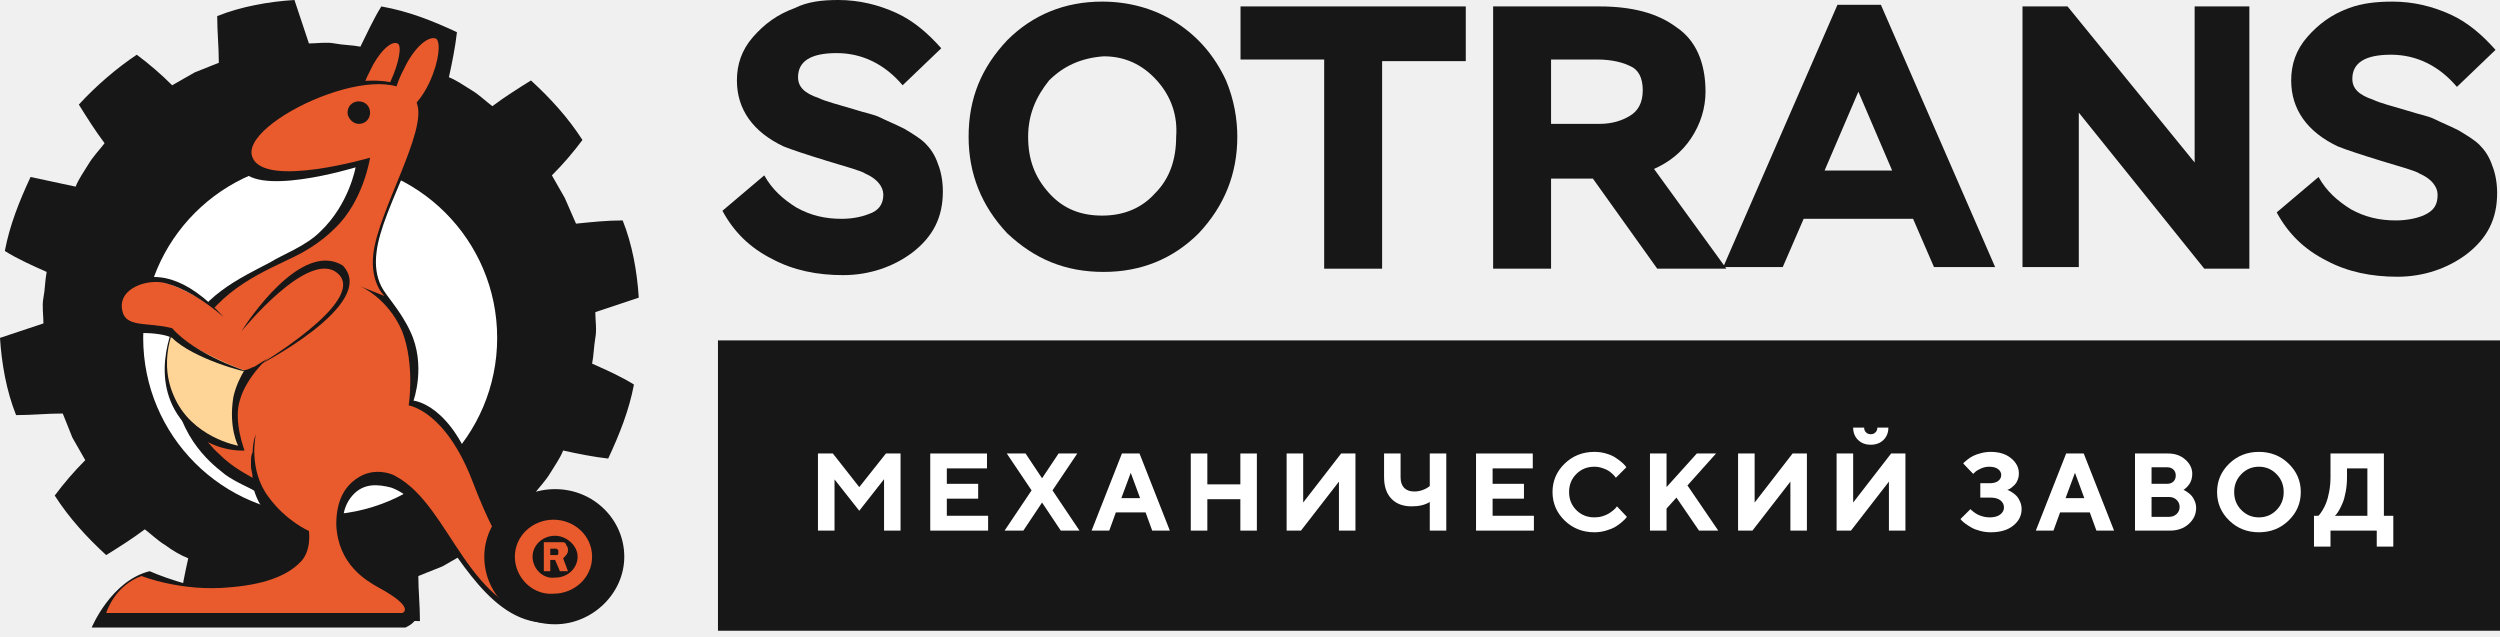
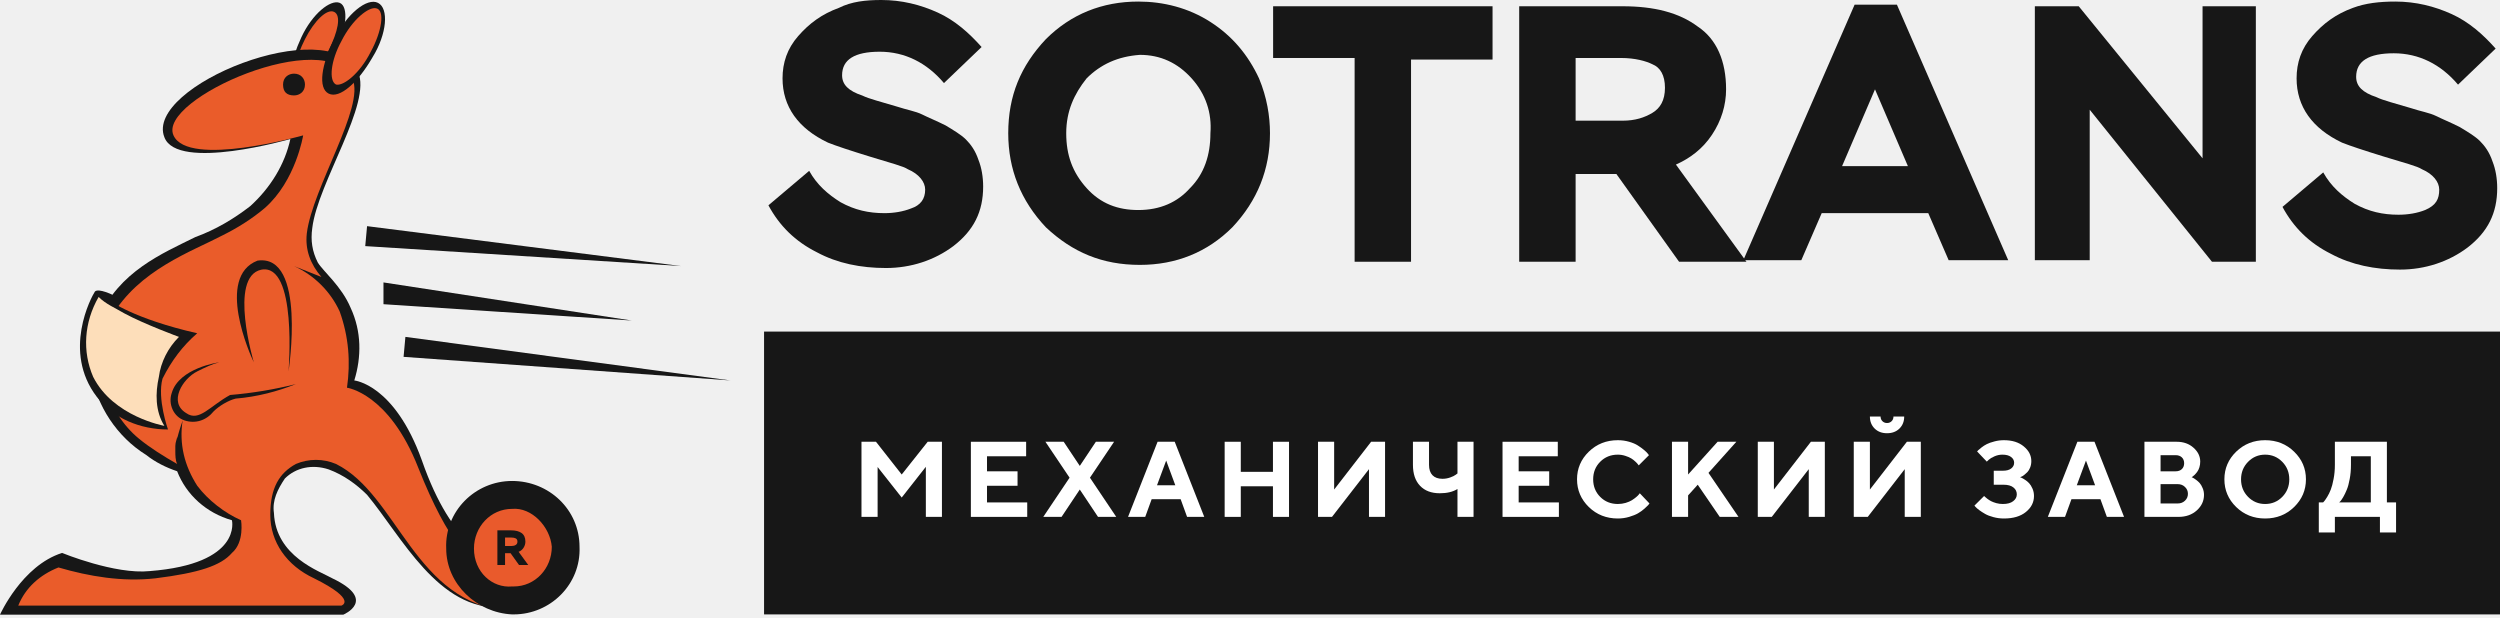
- <svg xmlns="http://www.w3.org/2000/svg" width="267" height="68" viewBox="0 0 267 68" fill="none">
-   <path d="M94.339 20.793C94.339 19.933 93.652 19.074 92.449 18.559C91.934 18.215 90.559 17.871 88.325 17.184C86.091 16.497 84.545 15.981 83.685 15.637C80.421 14.091 78.702 11.685 78.702 8.592C78.702 6.874 79.218 5.327 80.421 3.952C81.623 2.578 82.998 1.547 84.888 0.859C86.263 0.172 87.809 0 89.528 0C91.762 0 93.824 0.516 95.714 1.375C97.604 2.234 99.151 3.609 100.526 5.155L96.401 9.107C94.511 6.874 92.106 5.671 89.356 5.671C86.607 5.671 85.232 6.53 85.232 8.248C85.232 9.279 85.919 9.967 87.466 10.482C88.153 10.826 89.528 11.169 91.246 11.685C92.277 12.029 93.308 12.201 93.996 12.544C94.683 12.888 95.542 13.232 96.573 13.747C97.433 14.263 98.292 14.778 98.807 15.294C99.323 15.809 99.838 16.497 100.182 17.528C100.526 18.387 100.697 19.418 100.697 20.449C100.697 23.198 99.666 25.26 97.433 26.979C95.371 28.525 92.793 29.384 90.043 29.384C87.294 29.384 84.716 28.869 82.483 27.666C80.077 26.463 78.358 24.745 77.156 22.511L81.623 18.73C82.483 20.277 83.685 21.308 85.06 22.167C86.607 23.026 88.153 23.37 89.872 23.37C90.903 23.37 91.934 23.198 92.793 22.855C93.824 22.511 94.339 21.824 94.339 20.793Z" fill="#171717" />
-   <path d="M103.447 14.606C103.447 10.482 104.822 7.217 107.571 4.296C110.321 1.547 113.757 0.172 117.71 0.172C120.459 0.172 123.209 0.859 125.614 2.406C128.02 3.952 129.738 6.014 130.941 8.592C131.801 10.654 132.144 12.716 132.144 14.606C132.144 18.559 130.769 21.995 128.02 24.917C125.271 27.666 121.834 29.041 117.882 29.041C113.757 29.041 110.492 27.666 107.571 24.917C104.822 21.995 103.447 18.559 103.447 14.606ZM112.039 8.592C110.664 10.31 109.805 12.201 109.805 14.606C109.805 17.012 110.492 18.902 112.039 20.621C113.586 22.339 115.476 23.026 117.71 23.026C120.115 23.026 122.006 22.167 123.38 20.621C124.927 19.074 125.614 17.012 125.614 14.606C125.786 12.372 125.099 10.31 123.552 8.592C122.006 6.874 120.115 6.014 117.882 6.014C115.476 6.186 113.586 7.045 112.039 8.592Z" fill="#171717" />
-   <path d="M141.423 6.357H132.488V0.686H156.545V6.529H147.61V28.696H141.423V6.357Z" fill="#171717" />
-   <path d="M165.653 19.073V28.696H159.466V0.686H170.808C174.245 0.686 176.994 1.373 179.056 2.92C181.118 4.295 182.149 6.7 182.149 9.793C182.149 11.512 181.634 13.23 180.603 14.777C179.572 16.323 178.197 17.354 176.65 18.042L184.383 28.696H176.994L170.12 19.073H165.653ZM170.636 6.357H165.653V13.23H170.808C172.182 13.23 173.214 12.887 174.073 12.371C174.932 11.856 175.447 10.996 175.447 9.622C175.447 8.247 174.932 7.388 174.073 7.044C173.385 6.7 172.182 6.357 170.636 6.357Z" fill="#171717" />
-   <path d="M190.397 28.524H184.039L196.24 0.515H200.88L213.08 28.524H206.55L204.316 23.369H192.631L190.397 28.524ZM202.082 18.214L198.474 9.794L194.865 18.214H202.082Z" fill="#171717" />
-   <path d="M240.231 0.686V28.696H235.419L222.016 12.027V28.524H216.002V0.686H220.813L234.388 17.354V0.686H240.231Z" fill="#171717" />
-   <path d="M260.336 20.793C260.336 19.933 259.649 19.074 258.446 18.559C257.931 18.215 256.556 17.871 254.322 17.184C252.088 16.497 250.541 15.981 249.682 15.637C246.417 14.091 244.699 11.685 244.699 8.592C244.699 6.874 245.214 5.327 246.417 3.952C247.62 2.578 248.995 1.547 250.885 0.859C252.26 0.344 253.806 0.172 255.525 0.172C257.759 0.172 259.821 0.687 261.711 1.547C263.601 2.406 265.148 3.78 266.522 5.327L262.398 9.279C260.508 7.045 258.102 5.843 255.353 5.843C252.603 5.843 251.229 6.702 251.229 8.42C251.229 9.451 251.916 10.139 253.463 10.654C254.15 10.998 255.525 11.341 257.243 11.857C258.274 12.201 259.305 12.372 259.993 12.716C260.68 13.06 261.539 13.403 262.57 13.919C263.429 14.434 264.289 14.95 264.804 15.466C265.32 15.981 265.835 16.668 266.179 17.7C266.522 18.559 266.694 19.59 266.694 20.621C266.694 23.37 265.663 25.432 263.429 27.151C261.367 28.697 258.79 29.556 256.04 29.556C253.291 29.556 250.713 29.041 248.479 27.838C246.074 26.635 244.355 24.917 243.152 22.683L247.62 18.902C248.479 20.449 249.682 21.48 251.057 22.339C252.603 23.198 254.15 23.542 255.868 23.542C256.899 23.542 257.931 23.37 258.79 23.026C259.993 22.511 260.336 21.824 260.336 20.793Z" fill="#171717" />
-   <path d="M60.316 21.136L58.941 18.73C60.144 17.528 61.175 16.325 62.206 14.95C60.659 12.544 58.769 10.482 56.707 8.592C55.332 9.451 53.958 10.31 52.583 11.341C51.895 10.826 51.208 10.139 50.349 9.623C49.49 9.107 48.802 8.592 47.943 8.248C48.287 6.702 48.63 4.983 48.802 3.437C46.225 2.234 43.647 1.203 40.726 0.687C39.867 2.062 39.179 3.609 38.492 4.983C37.633 4.811 36.602 4.811 35.742 4.64C34.883 4.468 33.852 4.64 32.993 4.64C32.478 3.093 31.962 1.547 31.447 0C28.697 0.172 25.776 0.687 23.198 1.718C23.198 3.437 23.37 4.983 23.37 6.702L20.793 7.733L18.387 9.107C17.184 7.905 15.981 6.874 14.606 5.843C12.544 7.217 10.31 9.107 8.42 11.169C9.279 12.544 10.139 13.919 11.169 15.294C10.654 15.981 9.967 16.668 9.451 17.528C8.936 18.387 8.42 19.074 8.076 19.933C6.53 19.59 4.811 19.246 3.265 18.902C2.062 21.48 1.031 24.058 0.516 26.807C1.89 27.666 3.437 28.353 4.983 29.041C4.811 29.9 4.811 30.931 4.64 31.79C4.468 32.649 4.64 33.681 4.64 34.54C3.093 35.055 1.547 35.571 0 36.086C0.172 38.836 0.687 41.757 1.718 44.334C3.437 44.334 4.983 44.163 6.702 44.163L7.733 46.74L9.107 49.146C7.905 50.349 6.874 51.552 5.843 52.926C7.389 55.332 9.279 57.394 11.341 59.285C12.716 58.425 14.091 57.566 15.466 56.535C16.153 57.051 16.84 57.738 17.699 58.253C18.387 58.769 19.246 59.285 20.105 59.628C19.762 61.175 19.418 62.721 19.246 64.44C21.824 65.642 24.573 64.783 27.322 65.299C28.182 63.924 28.697 64.268 29.384 62.893C30.244 63.065 31.275 63.065 32.134 63.237C32.993 63.409 34.024 63.237 34.883 63.237C35.399 64.783 35.914 64.783 36.602 66.33C39.351 66.158 41.929 66.33 44.85 66.33C44.85 64.612 44.678 63.065 44.678 61.518L47.256 60.487L49.661 59.113C50.864 60.316 52.067 61.346 53.442 62.378C55.848 60.831 57.91 58.941 59.8 56.879C58.941 55.504 58.082 54.129 57.051 52.755C57.566 52.067 58.253 51.38 58.769 50.521C59.285 49.661 59.8 48.974 60.144 48.115C61.69 48.459 63.409 48.802 64.955 48.974C66.158 46.397 67.189 43.819 67.705 41.069C66.33 40.21 64.783 39.523 63.237 38.836C63.409 37.976 63.409 37.117 63.58 36.086C63.752 35.227 63.58 34.196 63.58 33.337C65.127 32.821 66.674 32.306 68.22 31.79C68.048 29.041 67.533 26.119 66.502 23.542C64.783 23.542 63.237 23.714 61.518 23.886L60.316 21.136Z" fill="#171717" />
-   <path fill-rule="evenodd" clip-rule="evenodd" d="M25.948 40.897C25.948 40.897 39.351 35.398 36.43 31.962C33.68 28.697 24.916 36.773 24.916 36.773C25.604 35.914 32.993 27.666 37.117 31.102C40.726 35.914 25.948 40.897 25.948 40.897Z" fill="#171717" />
-   <path d="M34.196 54.989C44.635 54.989 53.098 46.526 53.098 36.086C53.098 25.647 44.635 17.184 34.196 17.184C23.756 17.184 15.293 25.647 15.293 36.086C15.293 46.526 23.756 54.989 34.196 54.989Z" fill="white" />
-   <path fill-rule="evenodd" clip-rule="evenodd" d="M42.272 8.764C41.069 10.998 39.351 12.716 38.492 12.201C37.632 11.857 37.976 9.623 39.007 7.217C40.21 4.812 41.757 3.265 42.788 3.609C43.647 4.124 43.475 6.358 42.272 8.764Z" fill="#171717" />
-   <path fill-rule="evenodd" clip-rule="evenodd" d="M41.757 8.592C40.898 10.482 39.523 11.685 39.007 11.513C38.32 11.169 38.492 9.451 39.523 7.561C40.382 5.67 41.757 4.296 42.444 4.639C42.96 4.811 42.616 6.701 41.757 8.592Z" fill="#E95A2C" />
-   <path fill-rule="evenodd" clip-rule="evenodd" d="M62.893 62.205C62.893 62.205 60.487 62.549 59.113 61.862C57.738 61.346 53.958 60.315 50.864 51.036C48.287 43.131 44.163 42.788 44.163 42.788C44.163 42.788 45.537 39.007 43.819 35.398C42.788 33.164 41.241 31.618 40.726 30.587C40.21 29.556 40.039 28.353 40.21 26.978C40.726 22.167 46.225 14.09 44.678 10.825C41.585 4.811 23.714 12.372 25.604 17.699C26.807 21.308 37.977 17.871 37.977 17.871C37.977 17.871 37.289 21.823 34.196 24.744C32.65 26.291 30.244 27.15 28.869 28.009C25.604 29.728 21.308 31.618 19.418 36.429C18.73 38.148 18.387 40.21 18.73 42.1C19.418 47.599 23.714 50.348 24.058 50.692C25.26 51.551 26.635 52.067 27.151 52.41C28.354 56.363 32.478 57.566 32.478 57.566C32.478 57.566 33.681 62.033 24.401 62.893C20.964 63.236 15.981 61.002 15.981 61.002C11.857 62.033 9.795 67.017 9.795 67.017H43.303C43.303 67.017 46.74 65.642 42.273 63.236C41.07 62.549 36.602 61.002 36.602 56.535C36.602 56.019 36.43 54.301 37.633 52.926C38.836 51.551 40.382 51.723 41.757 52.067C43.303 52.582 45.022 54.301 45.537 54.816C48.974 59.284 52.583 66.845 58.769 66.501C64.44 66.158 62.893 62.205 62.893 62.205Z" fill="#171717" />
-   <path fill-rule="evenodd" clip-rule="evenodd" d="M62.034 60.831C62.034 60.831 58.425 62.377 57.222 61.862C55.848 61.346 53.614 59.628 50.521 51.552C47.599 43.819 43.647 43.303 43.647 43.303C43.647 43.303 44.334 39.007 42.96 35.399C41.413 31.79 38.492 30.587 38.492 30.587L41.069 31.618C41.069 31.618 39.523 30.244 39.867 27.151C40.382 22.511 45.709 13.919 44.506 10.998C42.1 5.327 25.26 13.06 26.979 16.84C28.353 20.105 39.523 16.84 39.523 16.84C39.523 16.84 38.836 21.48 35.742 24.401C34.711 25.432 33.337 26.463 31.618 27.322C28.525 28.869 23.37 30.759 20.793 35.914C18.558 40.382 20.449 45.881 23.37 48.459C24.917 50.005 26.463 50.692 26.979 51.036C26.979 50.521 26.807 50.177 26.807 49.833V49.318C26.807 48.974 26.807 48.63 26.979 48.287V48.459C26.979 47.084 27.322 46.397 27.322 46.397C27.322 46.397 26.463 50.177 28.697 53.098C30.587 55.676 32.993 56.707 32.993 56.707C32.993 56.707 33.337 58.941 31.962 60.144C30.931 61.175 28.869 62.377 24.573 62.721C19.418 63.237 15.122 61.518 15.122 61.518C12.2 62.549 11.341 65.471 11.341 65.471H42.96C42.96 65.471 44.506 64.955 40.382 62.721C39.179 62.034 36.086 60.315 35.914 56.019C35.914 53.27 36.945 51.724 38.492 50.864C40.038 50.005 41.757 50.521 42.272 50.864C48.287 54.129 49.833 65.471 59.113 66.158C65.814 66.674 62.034 60.831 62.034 60.831Z" fill="#E95A2C" />
-   <path fill-rule="evenodd" clip-rule="evenodd" d="M51.723 59.456C51.723 55.504 55.16 52.239 59.284 52.239C63.408 52.239 66.673 55.504 66.673 59.456C66.673 63.408 63.237 66.673 59.284 66.673C55.16 66.673 51.723 63.58 51.723 59.456Z" fill="#171717" />
-   <path fill-rule="evenodd" clip-rule="evenodd" d="M54.988 59.456C54.988 57.222 56.879 55.504 59.112 55.504C61.346 55.504 63.237 57.222 63.237 59.456C63.237 61.69 61.346 63.408 59.112 63.408C56.879 63.58 54.988 61.69 54.988 59.456Z" fill="#E95A2C" />
-   <path fill-rule="evenodd" clip-rule="evenodd" d="M56.879 59.456C56.879 58.253 57.91 57.222 59.284 57.222C60.487 57.222 61.69 58.253 61.69 59.456C61.69 60.659 60.659 61.69 59.284 61.69C57.91 61.862 56.879 60.659 56.879 59.456Z" fill="#171717" />
-   <path fill-rule="evenodd" clip-rule="evenodd" d="M37.117 12.029C37.117 11.341 37.633 10.826 38.32 10.826C39.007 10.826 39.523 11.341 39.523 12.029C39.523 12.716 39.007 13.231 38.32 13.231C37.633 13.231 37.117 12.544 37.117 12.029Z" fill="#171717" />
-   <path fill-rule="evenodd" clip-rule="evenodd" d="M45.881 8.763C44.85 10.997 43.304 12.372 42.444 12.028C41.757 11.685 41.929 9.623 43.132 7.389C44.163 5.155 45.709 3.78 46.569 4.124C47.084 4.467 46.912 6.529 45.881 8.763Z" fill="#E95A2C" />
-   <path fill-rule="evenodd" clip-rule="evenodd" d="M28.869 37.977C22.683 36.43 20.449 34.54 20.449 34.54L20.793 34.025C20.793 34.025 19.418 33.165 19.074 33.681C18.731 34.196 15.809 40.039 19.246 44.678C21.995 48.459 26.12 48.115 26.12 48.115C26.12 48.115 24.917 45.022 25.604 42.788C26.291 40.211 28.869 37.977 28.869 37.977Z" fill="#171717" />
-   <path fill-rule="evenodd" clip-rule="evenodd" d="M26.979 38.32C26.979 38.32 25.432 40.038 24.916 42.444C24.401 45.709 25.432 47.599 25.432 47.599C25.432 47.599 20.449 46.74 18.558 42.272C16.668 37.976 19.074 34.024 19.074 34.024C19.074 34.024 19.933 34.883 21.48 35.742C23.542 36.945 26.979 38.32 26.979 38.32Z" fill="#FFD497" />
-   <path fill-rule="evenodd" clip-rule="evenodd" d="M36.086 31.961C34.196 34.539 30.759 36.945 27.151 39.179C26.979 39.179 26.463 39.522 26.119 39.522C25.088 39.35 18.558 36.257 18.215 35.226C17.699 35.226 14.606 34.711 14.606 34.539C11.513 34.023 12.544 30.93 14.434 30.243C15.294 29.899 16.325 29.727 17.356 30.071C19.418 30.759 22.855 32.305 25.776 35.57C27.666 32.649 30.244 30.243 33.852 28.696C36.43 28.009 37.117 30.587 36.086 31.961Z" fill="#E95A2C" />
-   <path fill-rule="evenodd" clip-rule="evenodd" d="M27.322 39.178C27.322 39.178 39.351 32.133 36.086 29.212C32.993 26.462 25.776 35.398 25.776 35.398C26.291 34.539 32.134 25.603 36.602 28.352C40.554 32.477 27.322 39.178 27.322 39.178Z" fill="#171717" />
-   <path fill-rule="evenodd" clip-rule="evenodd" d="M26.463 39.694C26.463 39.694 20.964 37.976 18.387 35.054C15.809 34.367 13.403 35.054 13.06 33.164C12.544 30.758 15.809 29.727 17.699 30.243C19.589 30.758 21.651 31.961 23.885 33.852C19.933 29.555 16.496 28.696 13.403 30.415C11.857 31.274 11.685 32.821 12.028 34.023C12.544 34.711 13.575 35.57 15.293 35.57C16.496 35.57 17.699 35.742 18.387 36.085C20.62 38.319 26.463 39.866 26.463 39.694Z" fill="#171717" />
-   <path d="M58.768 59.8V61.003H58.081V57.91H59.456C59.628 57.91 59.971 57.91 60.143 57.91C60.315 57.91 60.487 58.081 60.487 58.253C60.659 58.425 60.659 58.597 60.659 58.769C60.659 59.112 60.487 59.284 60.143 59.628L60.659 61.003H59.799L59.284 59.8H58.768ZM58.768 58.597V59.284H59.112C59.284 59.284 59.284 59.284 59.456 59.284C59.456 59.284 59.628 59.284 59.628 59.112V58.941V58.769L59.456 58.597C59.456 58.597 59.284 58.597 59.112 58.597H58.768Z" fill="#E95A2C" />
-   <rect x="76.678" y="36.355" width="190.322" height="31.008" fill="#171717" />
-   <path d="M91.769 52.023L94.617 48.433H96.179V56.669H94.416V51.178L91.769 54.549L89.127 51.201V56.669H87.358V48.433H88.949L91.769 52.023Z" fill="white" />
-   <path d="M101.12 55.084H105.53V56.669H99.351V48.433H105.41V50.024H101.12V51.672H104.468V53.257H101.12V55.084Z" fill="white" />
-   <path d="M111.292 53.671L109.294 56.669H107.29L110.172 52.373L107.525 48.433H109.529L111.292 51.081L113.055 48.433H115.054L112.406 52.373L115.289 56.669H113.291L111.292 53.671Z" fill="white" />
-   <path d="M121.763 53.2L120.764 50.495L119.759 53.2H121.763ZM122.349 54.727H119.173L118.467 56.669H116.583L119.822 48.433H121.7L124.939 56.669H123.056L122.349 54.727Z" fill="white" />
-   <path d="M134.233 48.433V56.669H132.47V53.315H128.944V56.669H127.175V48.433H128.944V51.73H132.47V48.433H134.233Z" fill="white" />
-   <path d="M144.762 56.669H142.999V51.437L138.944 56.669H137.411V48.433H139.18V53.671L143.234 48.433H144.762V56.669Z" fill="white" />
-   <path d="M149.582 48.433V50.966C149.582 51.46 149.708 51.839 149.961 52.103C150.217 52.363 150.581 52.493 151.052 52.493C151.343 52.493 151.624 52.446 151.896 52.35C152.172 52.25 152.373 52.153 152.499 52.057L152.7 51.908V48.433H154.463V56.669H152.7V53.613C152.191 53.927 151.544 54.082 150.759 54.078C149.84 54.078 149.12 53.807 148.6 53.263C148.079 52.719 147.819 51.954 147.819 50.966V48.433H149.582Z" fill="white" />
-   <path d="M159.41 55.084H163.82V56.669H157.641V48.433H163.7V50.024H159.41V51.672H162.758V53.257H159.41V55.084Z" fill="white" />
-   <path d="M170.283 48.261C170.716 48.261 171.127 48.318 171.518 48.433C171.908 48.544 172.228 48.68 172.477 48.841C172.729 49.002 172.951 49.163 173.143 49.323C173.338 49.484 173.478 49.62 173.562 49.731L173.694 49.903L172.574 51.023C172.551 50.993 172.519 50.95 172.477 50.897C172.438 50.84 172.348 50.744 172.207 50.61C172.069 50.476 171.918 50.359 171.753 50.26C171.588 50.156 171.372 50.062 171.104 49.978C170.836 49.89 170.562 49.846 170.283 49.846C169.513 49.846 168.87 50.104 168.353 50.621C167.836 51.138 167.578 51.781 167.578 52.551C167.578 53.32 167.836 53.964 168.353 54.48C168.87 54.997 169.513 55.256 170.283 55.256C170.582 55.256 170.867 55.216 171.139 55.135C171.414 55.051 171.642 54.953 171.822 54.842C172.002 54.727 172.161 54.613 172.299 54.498C172.437 54.383 172.536 54.283 172.597 54.199L172.689 54.078L173.752 55.198C173.721 55.244 173.673 55.306 173.608 55.382C173.547 55.455 173.407 55.587 173.189 55.778C172.974 55.966 172.743 56.133 172.494 56.278C172.249 56.42 171.925 56.55 171.523 56.669C171.125 56.787 170.712 56.847 170.283 56.847C169.027 56.847 167.967 56.427 167.101 55.589C166.24 54.747 165.809 53.734 165.809 52.551C165.809 51.368 166.24 50.357 167.101 49.519C167.967 48.68 169.027 48.261 170.283 48.261Z" fill="white" />
-   <path d="M177.986 48.433V52.023L181.219 48.433H183.275L180.22 51.844L183.511 56.669H181.455L179.043 53.142L177.986 54.314V56.669H176.217V48.433H177.986Z" fill="white" />
-   <path d="M192.977 56.669H191.214V51.437L187.159 56.669H185.626V48.433H187.395V53.671L191.449 48.433H192.977V56.669Z" fill="white" />
-   <path d="M199.29 46.176C199.424 46.31 199.593 46.377 199.795 46.377C199.998 46.377 200.167 46.31 200.301 46.176C200.435 46.042 200.502 45.874 200.502 45.671H201.679C201.679 46.203 201.505 46.641 201.157 46.986C200.808 47.327 200.354 47.497 199.795 47.497C199.24 47.497 198.789 47.327 198.44 46.986C198.092 46.641 197.918 46.203 197.918 45.671H199.089C199.089 45.874 199.156 46.042 199.29 46.176ZM203.5 56.669H201.737V51.437L197.682 56.669H196.149V48.433H197.918V53.671L201.972 48.433H203.5V56.669Z" fill="white" />
-   <path d="M214.38 52.315C214.419 52.331 214.472 52.354 214.541 52.384C214.614 52.411 214.738 52.482 214.914 52.597C215.091 52.708 215.244 52.834 215.374 52.976C215.508 53.117 215.63 53.315 215.741 53.567C215.852 53.816 215.908 54.086 215.908 54.377C215.908 55.066 215.613 55.65 215.024 56.129C214.438 56.607 213.634 56.847 212.612 56.847C212.221 56.847 211.84 56.797 211.469 56.697C211.101 56.602 210.797 56.485 210.556 56.347C210.314 56.209 210.1 56.071 209.912 55.934C209.729 55.796 209.595 55.681 209.51 55.589L209.378 55.434L210.441 54.377L210.533 54.469C210.571 54.507 210.657 54.578 210.791 54.681C210.925 54.785 211.067 54.875 211.216 54.951C211.365 55.028 211.555 55.099 211.785 55.164C212.014 55.225 212.252 55.256 212.497 55.256C212.983 55.256 213.358 55.154 213.622 54.951C213.89 54.748 214.024 54.498 214.024 54.199C214.024 53.893 213.9 53.64 213.651 53.441C213.406 53.242 213.04 53.142 212.554 53.142H211.497V51.609H212.497C212.895 51.609 213.199 51.527 213.41 51.362C213.624 51.197 213.731 50.987 213.731 50.73C213.731 50.478 213.618 50.267 213.393 50.099C213.171 49.93 212.853 49.846 212.439 49.846C212.141 49.846 211.85 49.909 211.566 50.035C211.283 50.162 211.076 50.286 210.946 50.409L210.734 50.61L209.671 49.496C209.694 49.465 209.732 49.423 209.786 49.369C209.843 49.312 209.964 49.21 210.148 49.065C210.332 48.919 210.527 48.795 210.734 48.692C210.944 48.584 211.22 48.487 211.561 48.399C211.901 48.307 212.252 48.261 212.612 48.261C213.515 48.261 214.241 48.489 214.788 48.944C215.339 49.396 215.615 49.932 215.615 50.552C215.615 50.813 215.571 51.05 215.483 51.264C215.399 51.479 215.295 51.647 215.173 51.77C215.05 51.892 214.93 52 214.811 52.092C214.696 52.179 214.595 52.239 214.507 52.27L214.38 52.315Z" fill="white" />
-   <path d="M222.606 53.2L221.607 50.495L220.602 53.2H222.606ZM223.192 54.727H220.016L219.31 56.669H217.426L220.665 48.433H222.543L225.782 56.669H223.898L223.192 54.727Z" fill="white" />
-   <path d="M231.751 56.669H228.018V48.433H231.55C232.296 48.433 232.913 48.651 233.399 49.088C233.889 49.524 234.134 50.032 234.134 50.61C234.134 50.828 234.103 51.037 234.042 51.236C233.981 51.431 233.902 51.594 233.807 51.724C233.711 51.854 233.615 51.967 233.519 52.063C233.427 52.155 233.351 52.22 233.29 52.258L233.192 52.315C233.23 52.331 233.278 52.354 233.336 52.384C233.397 52.411 233.506 52.482 233.663 52.597C233.82 52.708 233.958 52.83 234.076 52.964C234.195 53.098 234.302 53.282 234.398 53.516C234.498 53.745 234.547 53.992 234.547 54.257C234.547 54.915 234.285 55.482 233.761 55.956C233.236 56.431 232.566 56.669 231.751 56.669ZM229.786 55.198H231.664C231.986 55.198 232.252 55.097 232.463 54.894C232.677 54.691 232.784 54.44 232.784 54.142C232.784 53.843 232.677 53.592 232.463 53.389C232.252 53.183 231.986 53.079 231.664 53.079H229.786V55.198ZM231.429 49.903H229.786V51.672H231.429C231.72 51.672 231.95 51.592 232.118 51.431C232.287 51.27 232.371 51.056 232.371 50.788C232.371 50.52 232.287 50.305 232.118 50.145C231.95 49.984 231.72 49.903 231.429 49.903Z" fill="white" />
-   <path d="M239.379 50.633C238.866 51.154 238.609 51.795 238.609 52.557C238.609 53.315 238.866 53.954 239.379 54.475C239.892 54.995 240.516 55.256 241.251 55.256C241.99 55.256 242.616 54.995 243.129 54.475C243.642 53.954 243.899 53.315 243.899 52.557C243.899 51.795 243.642 51.154 243.129 50.633C242.616 50.108 241.99 49.846 241.251 49.846C240.516 49.846 239.892 50.108 239.379 50.633ZM238.075 55.589C237.214 54.747 236.783 53.734 236.783 52.551C236.783 51.368 237.214 50.357 238.075 49.519C238.941 48.68 239.999 48.261 241.251 48.261C242.507 48.261 243.566 48.68 244.427 49.519C245.292 50.357 245.725 51.368 245.725 52.551C245.725 53.734 245.292 54.747 244.427 55.589C243.566 56.427 242.507 56.847 241.251 56.847C239.999 56.847 238.941 56.427 238.075 55.589Z" fill="white" />
-   <path d="M247.134 55.084H247.605C247.635 55.053 247.679 55.005 247.737 54.94C247.798 54.871 247.903 54.718 248.053 54.48C248.202 54.239 248.332 53.975 248.443 53.688C248.558 53.401 248.661 53.012 248.753 52.522C248.849 52.032 248.897 51.513 248.897 50.966V48.433H254.599V55.084H255.604V58.374H253.836V56.669H248.897V58.374H247.134V55.084ZM250.66 50.966C250.66 51.513 250.614 52.03 250.522 52.516C250.434 53.003 250.327 53.395 250.2 53.694C250.078 53.992 249.953 54.251 249.827 54.469C249.701 54.687 249.595 54.844 249.511 54.94L249.368 55.084H252.836V50.024H250.66V50.966Z" fill="white" />
+ <svg xmlns="http://www.w3.org/2000/svg" width="267" height="66" viewBox="0 0 267 66" fill="none">
+   <path d="M98.808 20.255C98.808 19.418 98.138 18.581 96.966 18.078C96.464 17.744 95.125 17.409 92.949 16.739C90.773 16.07 89.266 15.568 88.429 15.233C85.249 13.726 83.575 11.383 83.575 8.37C83.575 6.696 84.077 5.189 85.249 3.85C86.421 2.511 87.76 1.507 89.601 0.837C90.94 0.167 92.447 0 94.121 0C96.297 0 98.305 0.502 100.147 1.339C101.988 2.176 103.495 3.515 104.834 5.022L100.816 8.872C98.975 6.696 96.632 5.524 93.953 5.524C91.275 5.524 89.936 6.361 89.936 8.035C89.936 9.039 90.605 9.709 92.112 10.211C92.781 10.546 94.121 10.881 95.795 11.383C96.799 11.717 97.803 11.885 98.473 12.22C99.142 12.555 99.979 12.889 100.984 13.391C101.821 13.894 102.658 14.396 103.16 14.898C103.662 15.4 104.164 16.07 104.499 17.074C104.834 17.911 105.001 18.915 105.001 19.92C105.001 22.598 103.997 24.607 101.821 26.281C99.812 27.787 97.301 28.624 94.623 28.624C91.945 28.624 89.434 28.122 87.257 26.95C84.914 25.779 83.24 24.105 82.068 21.928L86.421 18.246C87.257 19.752 88.429 20.757 89.768 21.594C91.275 22.431 92.781 22.765 94.456 22.765C95.46 22.765 96.464 22.598 97.301 22.263C98.305 21.928 98.808 21.259 98.808 20.255Z" fill="#171717" />
+   <path d="M107.68 14.229C107.68 10.211 109.019 7.031 111.697 4.185C114.375 1.507 117.723 0.167 121.573 0.167C124.252 0.167 126.93 0.837 129.273 2.344C131.617 3.85 133.291 5.859 134.463 8.37C135.3 10.379 135.634 12.387 135.634 14.229C135.634 18.078 134.295 21.426 131.617 24.272C128.939 26.95 125.591 28.29 121.741 28.29C117.723 28.29 114.543 26.95 111.697 24.272C109.019 21.426 107.68 18.078 107.68 14.229ZM116.049 8.37C114.71 10.044 113.873 11.885 113.873 14.229C113.873 16.572 114.543 18.413 116.049 20.087C117.556 21.761 119.397 22.431 121.573 22.431C123.917 22.431 125.758 21.594 127.097 20.087C128.604 18.581 129.273 16.572 129.273 14.229C129.441 12.052 128.771 10.044 127.265 8.37C125.758 6.696 123.917 5.859 121.741 5.859C119.397 6.026 117.556 6.863 116.049 8.37Z" fill="#171717" />
+   <path d="M144.673 6.193H135.969V0.669H159.404V6.361H150.699V27.954H144.673V6.193Z" fill="#171717" />
+   <path d="M168.276 18.581V27.954H162.25V0.669H173.298C176.646 0.669 179.324 1.339 181.333 2.846C183.342 4.185 184.346 6.528 184.346 9.541C184.346 11.215 183.844 12.889 182.839 14.396C181.835 15.902 180.496 16.907 178.989 17.576L186.522 27.954H179.324L172.628 18.581H168.276ZM173.131 6.193H168.276V12.889H173.298C174.637 12.889 175.641 12.554 176.478 12.052C177.315 11.55 177.818 10.713 177.818 9.374C177.818 8.035 177.315 7.198 176.478 6.863C175.809 6.528 174.637 6.193 173.131 6.193Z" fill="#171717" />
+   <path d="M192.381 27.788H186.188L198.072 0.502H202.592L214.477 27.788H208.116L205.94 22.766H194.557L192.381 27.788ZM203.764 17.744L200.249 9.542L196.733 17.744H203.764Z" fill="#171717" />
+   <path d="M240.925 0.669V27.954H236.238L223.181 11.717V27.787H217.322V0.669H222.009L235.233 16.907V0.669H240.925Z" fill="#171717" />
+   <path d="M260.509 20.255C260.509 19.418 259.839 18.581 258.668 18.078C258.165 17.744 256.826 17.409 254.65 16.739C252.474 16.07 250.967 15.568 250.13 15.233C246.95 13.726 245.276 11.383 245.276 8.37C245.276 6.696 245.778 5.189 246.95 3.85C248.122 2.511 249.461 1.507 251.302 0.837C252.641 0.335 254.148 0.167 255.822 0.167C257.998 0.167 260.007 0.67 261.848 1.507C263.689 2.344 265.196 3.683 266.535 5.189L262.518 9.039C260.676 6.863 258.333 5.691 255.654 5.691C252.976 5.691 251.637 6.528 251.637 8.202C251.637 9.207 252.307 9.876 253.813 10.379C254.483 10.713 255.822 11.048 257.496 11.55C258.5 11.885 259.504 12.052 260.174 12.387C260.844 12.722 261.681 13.057 262.685 13.559C263.522 14.061 264.359 14.563 264.861 15.066C265.363 15.568 265.865 16.237 266.2 17.242C266.535 18.078 266.702 19.083 266.702 20.087C266.702 22.766 265.698 24.774 263.522 26.448C261.513 27.955 259.002 28.792 256.324 28.792C253.646 28.792 251.135 28.29 248.959 27.118C246.615 25.946 244.941 24.272 243.77 22.096L248.122 18.413C248.959 19.92 250.13 20.924 251.47 21.761C252.976 22.598 254.483 22.933 256.157 22.933C257.161 22.933 258.165 22.766 259.002 22.431C260.174 21.929 260.509 21.259 260.509 20.255Z" fill="#171717" />
+   <rect x="81.602" y="35.413" width="185.398" height="30.205" fill="#171717" />
+   <path d="M96.302 50.677L99.077 47.18H100.599V55.203H98.881V49.854L96.302 53.138L93.729 49.877V55.203H92.006V47.18H93.555L96.302 50.677Z" fill="white" />
+   <path d="M105.412 53.659H109.708V55.203H103.689V47.18H109.591V48.73H105.412V50.336H108.673V51.88H105.412V53.659Z" fill="white" />
+   <path d="M115.321 52.282L113.374 55.203H111.422L114.23 51.018L111.651 47.18H113.603L115.321 49.759L117.038 47.18H118.985L116.406 51.018L119.215 55.203H117.268L115.321 52.282Z" fill="white" />
+   <path d="M125.521 51.824L124.548 49.189L123.569 51.824H125.521ZM126.092 53.312H122.998L122.31 55.203H120.475L123.63 47.18H125.46L128.615 55.203H126.78L126.092 53.312Z" fill="white" />
+   <path d="M137.668 47.18V55.203H135.951V51.935H132.516V55.203H130.793V47.18H132.516V50.392H135.951V47.18H137.668Z" fill="white" />
+   <path d="M147.924 55.203H146.207V50.106L142.257 55.203H140.764V47.18H142.487V52.282L146.436 47.18H147.924V55.203Z" fill="white" />
+   <path d="M152.62 47.18V49.648C152.62 50.129 152.743 50.498 152.989 50.755C153.239 51.009 153.593 51.136 154.052 51.136C154.335 51.136 154.61 51.089 154.874 50.996C155.143 50.899 155.339 50.804 155.462 50.71L155.658 50.565V47.18H157.375V55.203H155.658V52.226C155.162 52.532 154.531 52.683 153.767 52.68C152.872 52.68 152.17 52.415 151.663 51.885C151.156 51.356 150.902 50.61 150.902 49.648V47.18H152.62Z" fill="white" />
+   <path d="M162.193 53.659H166.49V55.203H160.47V47.18H166.372V48.73H162.193V50.336H165.455V51.88H162.193V53.659Z" fill="white" />
+   <path d="M172.785 47.013C173.207 47.013 173.608 47.069 173.988 47.18C174.368 47.288 174.68 47.421 174.922 47.578C175.168 47.734 175.385 47.891 175.571 48.047C175.761 48.204 175.898 48.337 175.98 48.445L176.108 48.612L175.017 49.703C174.995 49.674 174.963 49.633 174.922 49.58C174.885 49.524 174.797 49.431 174.659 49.301C174.525 49.17 174.378 49.056 174.217 48.959C174.057 48.859 173.846 48.767 173.585 48.685C173.324 48.599 173.058 48.557 172.785 48.557C172.036 48.557 171.409 48.808 170.906 49.312C170.402 49.815 170.15 50.442 170.15 51.191C170.15 51.941 170.402 52.568 170.906 53.071C171.409 53.575 172.036 53.826 172.785 53.826C173.076 53.826 173.354 53.787 173.619 53.709C173.887 53.627 174.109 53.532 174.285 53.424C174.46 53.312 174.615 53.2 174.749 53.088C174.883 52.976 174.98 52.879 175.04 52.797L175.129 52.68L176.164 53.77C176.134 53.815 176.088 53.875 176.024 53.95C175.965 54.02 175.829 54.149 175.616 54.336C175.407 54.518 175.182 54.681 174.939 54.822C174.7 54.96 174.385 55.087 173.994 55.203C173.606 55.318 173.203 55.376 172.785 55.376C171.562 55.376 170.529 54.968 169.686 54.151C168.847 53.33 168.427 52.344 168.427 51.191C168.427 50.039 168.847 49.054 169.686 48.238C170.529 47.421 171.562 47.013 172.785 47.013Z" fill="white" />
+   <path d="M180.289 47.18V50.677L183.439 47.18H185.441L182.465 50.503L185.671 55.203H183.668L181.318 51.768L180.289 52.909V55.203H178.566V47.18H180.289Z" fill="white" />
+   <path d="M194.892 55.203H193.175V50.106L189.225 55.203H187.731V47.18H189.454V52.282L193.404 47.18H194.892V55.203Z" fill="white" />
+   <path d="M201.042 44.982C201.173 45.112 201.337 45.178 201.534 45.178C201.732 45.178 201.896 45.112 202.027 44.982C202.157 44.851 202.222 44.687 202.222 44.489H203.369C203.369 45.008 203.2 45.435 202.86 45.771C202.521 46.102 202.079 46.269 201.534 46.269C200.993 46.269 200.553 46.102 200.214 45.771C199.875 45.435 199.705 45.008 199.705 44.489H200.846C200.846 44.687 200.911 44.851 201.042 44.982ZM205.143 55.203H203.425V50.106L199.476 55.203H197.982V47.18H199.705V52.282L203.655 47.18H205.143V55.203Z" fill="white" />
+   <path d="M215.742 50.962C215.779 50.977 215.831 50.999 215.898 51.029C215.969 51.055 216.091 51.124 216.262 51.236C216.434 51.344 216.583 51.468 216.71 51.605C216.84 51.743 216.96 51.935 217.068 52.182C217.176 52.424 217.23 52.687 217.23 52.971C217.23 53.642 216.943 54.211 216.368 54.677C215.798 55.143 215.015 55.376 214.019 55.376C213.638 55.376 213.267 55.328 212.906 55.231C212.547 55.137 212.251 55.024 212.016 54.889C211.781 54.755 211.572 54.621 211.389 54.486C211.21 54.352 211.08 54.24 210.998 54.151L210.869 54L211.904 52.971L211.994 53.06C212.031 53.097 212.115 53.166 212.245 53.267C212.376 53.368 212.514 53.455 212.659 53.53C212.805 53.605 212.989 53.673 213.213 53.737C213.437 53.797 213.668 53.826 213.907 53.826C214.381 53.826 214.746 53.728 215.003 53.53C215.264 53.332 215.395 53.088 215.395 52.797C215.395 52.499 215.274 52.252 215.031 52.059C214.793 51.865 214.436 51.768 213.963 51.768H212.933V50.274H213.907C214.295 50.274 214.591 50.194 214.796 50.033C215.005 49.873 215.11 49.668 215.11 49.418C215.11 49.172 215 48.967 214.78 48.803C214.563 48.639 214.254 48.557 213.851 48.557C213.56 48.557 213.277 48.618 213.001 48.741C212.725 48.864 212.523 48.986 212.396 49.105L212.189 49.301L211.154 48.215C211.177 48.185 211.214 48.145 211.266 48.092C211.322 48.036 211.44 47.938 211.619 47.796C211.798 47.654 211.988 47.533 212.189 47.432C212.395 47.328 212.663 47.233 212.995 47.147C213.327 47.057 213.668 47.013 214.019 47.013C214.899 47.013 215.606 47.234 216.139 47.678C216.676 48.118 216.945 48.641 216.945 49.245C216.945 49.498 216.902 49.73 216.816 49.938C216.734 50.147 216.633 50.311 216.514 50.431C216.394 50.55 216.277 50.654 216.161 50.744C216.05 50.83 215.951 50.888 215.865 50.917L215.742 50.962Z" fill="white" />
+   <path d="M223.755 51.824L222.781 49.189L221.802 51.824H223.755ZM224.325 53.312H221.232L220.544 55.203H218.709L221.864 47.18H223.693L226.848 55.203H225.013L224.325 53.312Z" fill="white" />
+   <path d="M232.663 55.203H229.026V47.18H232.467C233.194 47.18 233.795 47.393 234.268 47.818C234.746 48.243 234.984 48.737 234.984 49.301C234.984 49.513 234.954 49.717 234.895 49.91C234.835 50.101 234.759 50.259 234.665 50.386C234.572 50.513 234.479 50.623 234.386 50.716C234.296 50.806 234.222 50.869 234.162 50.906L234.067 50.962C234.104 50.977 234.151 50.999 234.207 51.029C234.266 51.055 234.373 51.124 234.526 51.236C234.678 51.344 234.813 51.464 234.928 51.594C235.044 51.725 235.148 51.904 235.242 52.131C235.339 52.355 235.387 52.596 235.387 52.853C235.387 53.495 235.132 54.047 234.621 54.509C234.11 54.971 233.457 55.203 232.663 55.203ZM230.749 53.77H232.579C232.892 53.77 233.151 53.672 233.356 53.474C233.565 53.276 233.67 53.032 233.67 52.741C233.67 52.45 233.565 52.206 233.356 52.008C233.151 51.807 232.892 51.706 232.579 51.706H230.749V53.77ZM232.349 48.612H230.749V50.336H232.349C232.633 50.336 232.857 50.257 233.021 50.101C233.185 49.944 233.267 49.735 233.267 49.474C233.267 49.213 233.185 49.004 233.021 48.847C232.857 48.691 232.633 48.612 232.349 48.612Z" fill="white" />
+   <path d="M240.094 49.323C239.594 49.83 239.344 50.455 239.344 51.197C239.344 51.935 239.594 52.558 240.094 53.066C240.593 53.573 241.201 53.826 241.917 53.826C242.637 53.826 243.247 53.573 243.747 53.066C244.246 52.558 244.496 51.935 244.496 51.197C244.496 50.455 244.246 49.83 243.747 49.323C243.247 48.812 242.637 48.557 241.917 48.557C241.201 48.557 240.593 48.812 240.094 49.323ZM238.824 54.151C237.985 53.33 237.565 52.344 237.565 51.191C237.565 50.039 237.985 49.054 238.824 48.238C239.667 47.421 240.698 47.013 241.917 47.013C243.141 47.013 244.172 47.421 245.011 48.238C245.854 49.054 246.275 50.039 246.275 51.191C246.275 52.344 245.854 53.33 245.011 54.151C244.172 54.968 243.141 55.376 241.917 55.376C240.698 55.376 239.667 54.968 238.824 54.151Z" fill="white" />
+   <path d="M247.648 53.659H248.107C248.136 53.629 248.179 53.582 248.235 53.519C248.295 53.452 248.397 53.302 248.543 53.071C248.688 52.836 248.815 52.579 248.923 52.299C249.035 52.019 249.136 51.641 249.225 51.163C249.319 50.686 249.365 50.181 249.365 49.648V47.18H254.92V53.659H255.899V56.864H254.176V55.203H249.365V56.864H247.648V53.659ZM251.083 49.648C251.083 50.181 251.038 50.684 250.948 51.158C250.863 51.632 250.758 52.014 250.635 52.305C250.516 52.596 250.395 52.847 250.271 53.06C250.148 53.273 250.046 53.425 249.964 53.519L249.824 53.659H253.203V48.73H251.083V49.648Z" fill="white" />
+   <path d="M35.693 5.539C34.523 8.06 32.573 9.611 31.598 9.223C30.622 8.835 31.013 6.508 32.183 3.988C33.353 1.467 35.303 -0.084 36.279 0.304C37.254 0.692 37.059 3.212 35.693 5.539Z" fill="#171717" />
+   <path d="M35.108 5.345C34.133 7.284 32.767 8.641 31.987 8.254C31.207 7.866 31.597 6.121 32.572 4.182C33.547 2.243 34.913 0.886 35.693 1.274C36.473 1.661 36.083 3.406 35.108 5.345Z" fill="#EA5C2D" />
+   <path d="M58.317 60.603C56.952 60.797 55.391 60.603 54.026 60.216C52.466 59.634 48.37 58.665 45.054 49.164C42.129 41.021 37.838 40.633 37.838 40.633C38.618 38.112 38.618 35.398 37.448 32.877C36.472 30.551 34.522 29 33.937 28.03C33.352 26.867 33.157 25.704 33.352 24.346C33.937 19.499 39.788 10.968 38.228 7.672C35.107 1.274 15.408 9.223 17.554 14.652C18.919 18.336 31.011 14.846 31.011 14.846C30.426 17.56 28.866 20.081 26.72 22.02C24.965 23.377 23.015 24.54 20.869 25.316C17.358 27.061 12.678 29 10.532 34.041C9.752 35.98 9.557 37.919 9.752 39.858C10.337 43.347 12.483 46.644 15.603 48.583C16.578 49.358 17.749 49.94 18.919 50.328C19.894 52.848 22.04 54.787 24.77 55.562C24.77 55.562 25.94 60.216 15.993 60.992C12.287 61.379 6.631 59.053 6.631 59.053C2.34 60.41 0 65.645 0 65.645H36.668C36.668 65.645 40.373 64.094 35.497 61.767C34.132 60.992 29.451 59.44 29.256 54.787C29.061 53.43 29.646 52.266 30.426 51.103C31.596 49.94 33.352 49.552 35.107 50.134C36.668 50.715 38.033 51.685 39.203 52.848C42.909 57.307 46.809 65.257 53.636 64.869C60.072 64.675 58.317 60.41 58.317 60.603Z" fill="#171717" />
+   <path d="M57.148 59.634C57.148 59.634 53.442 61.185 51.881 60.604C50.321 60.022 47.981 58.277 44.665 49.94C41.544 41.99 37.058 41.408 37.058 41.408C37.448 38.694 37.253 35.98 36.278 33.265C35.303 31.133 33.548 29.387 31.402 28.418L34.328 29.581C33.157 28.224 32.572 26.673 32.767 24.928C33.353 20.081 39.009 11.356 37.644 8.447C34.913 2.631 16.774 10.58 18.53 14.458C20.09 17.948 32.377 14.458 32.377 14.458C32.377 14.458 31.597 19.305 28.282 22.214C26.916 23.377 25.356 24.346 23.796 25.122C20.48 26.867 14.824 28.806 11.898 33.847C9.363 38.5 11.508 44.123 14.824 46.837C15.994 47.807 17.554 48.776 18.92 49.552C18.725 49.164 18.725 48.582 18.725 48.195V47.613C18.725 47.225 18.92 46.837 18.92 46.644V46.837C19.115 46.062 19.31 45.48 19.505 44.899C19.115 47.419 19.7 49.746 21.065 51.879C22.235 53.43 23.991 54.787 25.746 55.562C25.746 55.562 26.136 57.889 24.771 59.052C23.601 60.41 21.26 61.185 16.579 61.767C13.069 62.155 9.558 61.573 6.242 60.604C4.292 61.379 2.731 62.736 1.951 64.675H36.473C36.473 64.675 38.229 64.094 33.548 61.767C30.622 60.41 28.867 57.889 28.867 54.981C28.867 52.072 29.842 50.521 31.597 49.552C32.962 48.97 34.523 48.97 35.888 49.552C42.52 52.848 44.275 64.481 54.417 65.257C61.438 65.645 57.343 59.634 57.148 59.634Z" fill="#EA5C2A" />
+   <path d="M47.655 58.583C47.483 54.614 50.743 51.367 54.689 51.367C58.634 51.367 61.894 54.433 61.894 58.402C62.065 62.371 58.806 65.618 54.86 65.618H54.689C50.914 65.438 47.655 62.371 47.655 58.583Z" fill="#171717" />
+   <path d="M50.619 58.588C50.619 56.275 52.388 54.348 54.687 54.348C56.809 54.156 58.755 56.275 58.932 58.395C58.932 60.707 57.163 62.634 54.864 62.634H54.687C52.565 62.827 50.619 61.093 50.619 58.588Z" fill="#E95A2C" />
+   <path d="M53.94 59.079V60.342H53.121V56.643H54.617C55.071 56.643 55.434 56.738 55.705 56.928C55.976 57.119 56.112 57.425 56.112 57.848C56.112 58.08 56.045 58.3 55.911 58.508C55.777 58.713 55.603 58.853 55.388 58.931L56.418 60.342H55.43L54.527 59.079H53.94ZM54.601 57.409H53.94V58.313H54.632C54.808 58.313 54.956 58.276 55.076 58.202C55.199 58.128 55.261 58.01 55.261 57.848C55.261 57.675 55.199 57.559 55.076 57.499C54.956 57.439 54.798 57.409 54.601 57.409Z" fill="#171717" />
+   <path d="M39.784 6.121C38.224 8.835 36.273 10.58 35.103 9.998C33.933 9.417 34.323 6.896 35.688 4.182C37.053 1.467 39.199 -0.278 40.369 0.304C41.539 0.886 41.344 3.6 39.784 6.121Z" fill="#171717" />
+   <path d="M30.23 9.029C30.23 8.254 30.815 7.866 31.401 7.866C32.181 7.866 32.571 8.447 32.571 9.029C32.571 9.805 31.986 10.192 31.401 10.192C30.62 10.192 30.23 9.805 30.23 9.029Z" fill="#171717" />
+   <path d="M39.592 5.539C38.422 7.866 36.666 9.223 35.886 9.029C35.106 8.641 35.301 6.509 36.471 4.376C37.641 2.049 39.397 0.692 40.177 0.886C41.152 1.08 40.762 3.406 39.592 5.539Z" fill="#EA5C2D" />
+   <path d="M21.062 35.592C14.236 34.041 11.7 32.102 11.7 32.102L12.091 31.52C12.091 31.52 10.53 30.745 10.14 31.133C9.75 31.714 6.629 37.531 10.335 42.378C12.091 44.705 15.016 45.868 17.942 45.868C17.942 45.868 16.771 42.572 17.357 40.439C18.332 38.5 19.502 36.949 21.062 35.592Z" fill="#171717" />
+   <path d="M19.114 35.98C17.944 37.143 17.164 38.694 16.969 40.245C16.579 41.99 16.579 43.929 17.554 45.48C17.554 45.48 12.093 44.511 9.948 40.245C8.777 37.531 8.972 34.428 10.533 31.714C11.313 32.489 12.288 32.877 13.263 33.459C15.409 34.622 19.114 35.98 19.114 35.98Z" fill="#FDDEBA" />
+   <path d="M39.203 24.153L72.75 28.418L39.008 26.285L39.203 24.153Z" fill="#171717" />
+   <path d="M40.955 30.163L67.481 34.234L40.955 32.489V30.163Z" fill="#171717" />
+   <path d="M43.297 35.98L78.014 40.633L43.102 38.112L43.297 35.98Z" fill="#171717" />
+   <path d="M30.814 39.664C30.814 39.664 31.79 28.03 27.889 28.806C24.378 29.581 27.108 38.694 27.108 38.694C26.719 37.919 23.013 29.581 27.499 27.836C32.765 27.061 30.814 39.664 30.814 39.664Z" fill="#171717" />
+   <path d="M31.598 41.021C29.258 41.603 26.917 41.99 24.576 42.184C22.431 43.348 21.261 45.093 19.895 44.123C17.945 42.96 19.505 40.439 21.066 39.664C21.846 39.276 22.626 38.888 23.406 38.694C23.406 38.694 19.115 39.276 18.335 41.99C17.945 43.154 18.53 44.511 19.701 44.899C20.871 45.286 22.041 44.899 22.821 43.929C23.406 43.348 24.381 42.766 25.162 42.572C27.502 42.378 29.647 41.796 31.598 41.021Z" fill="#171717" />
</svg>
